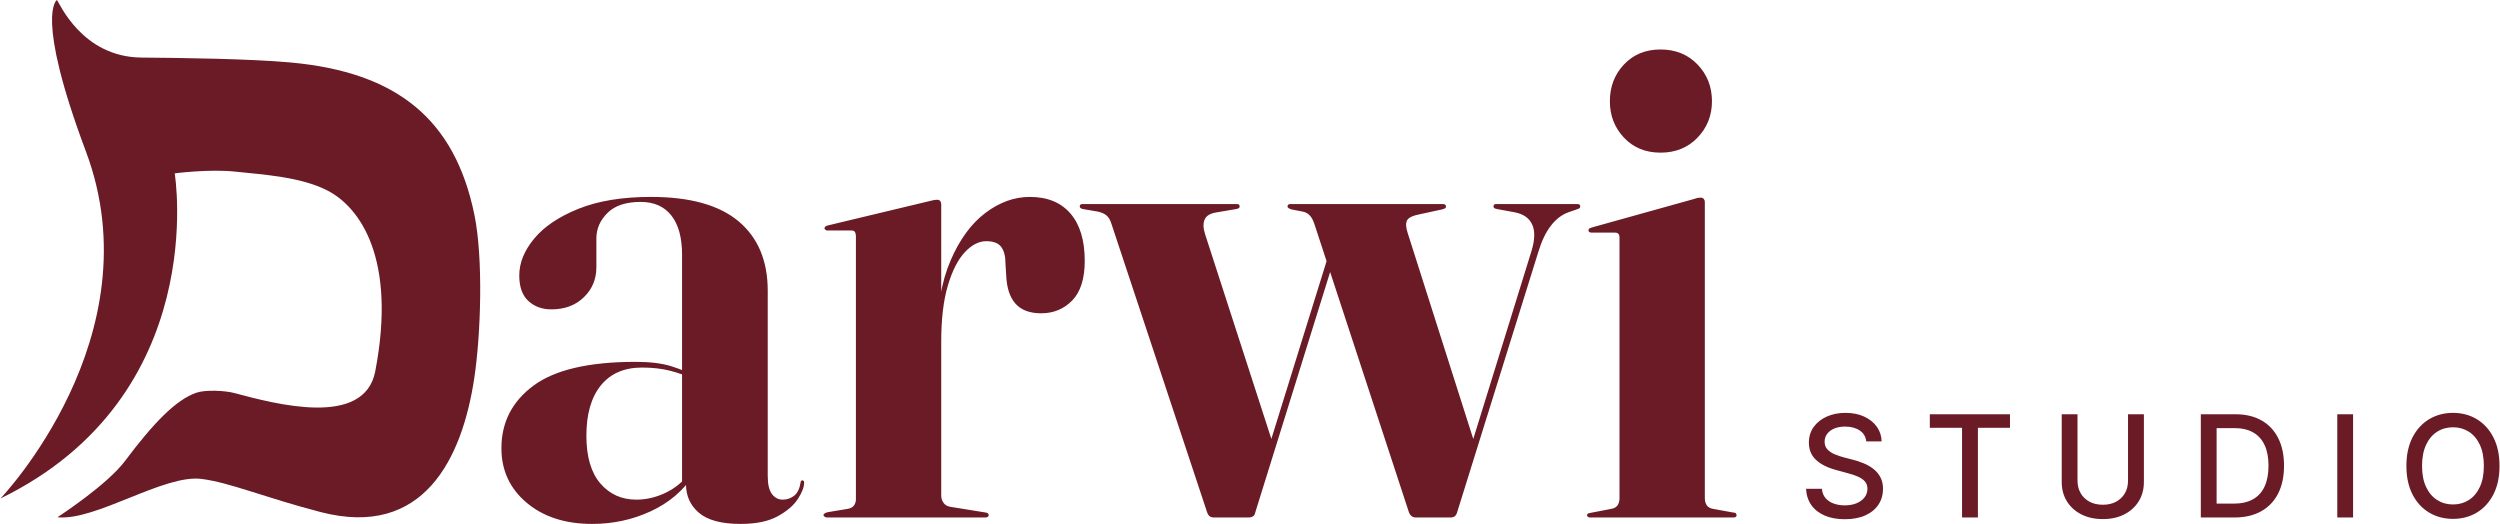
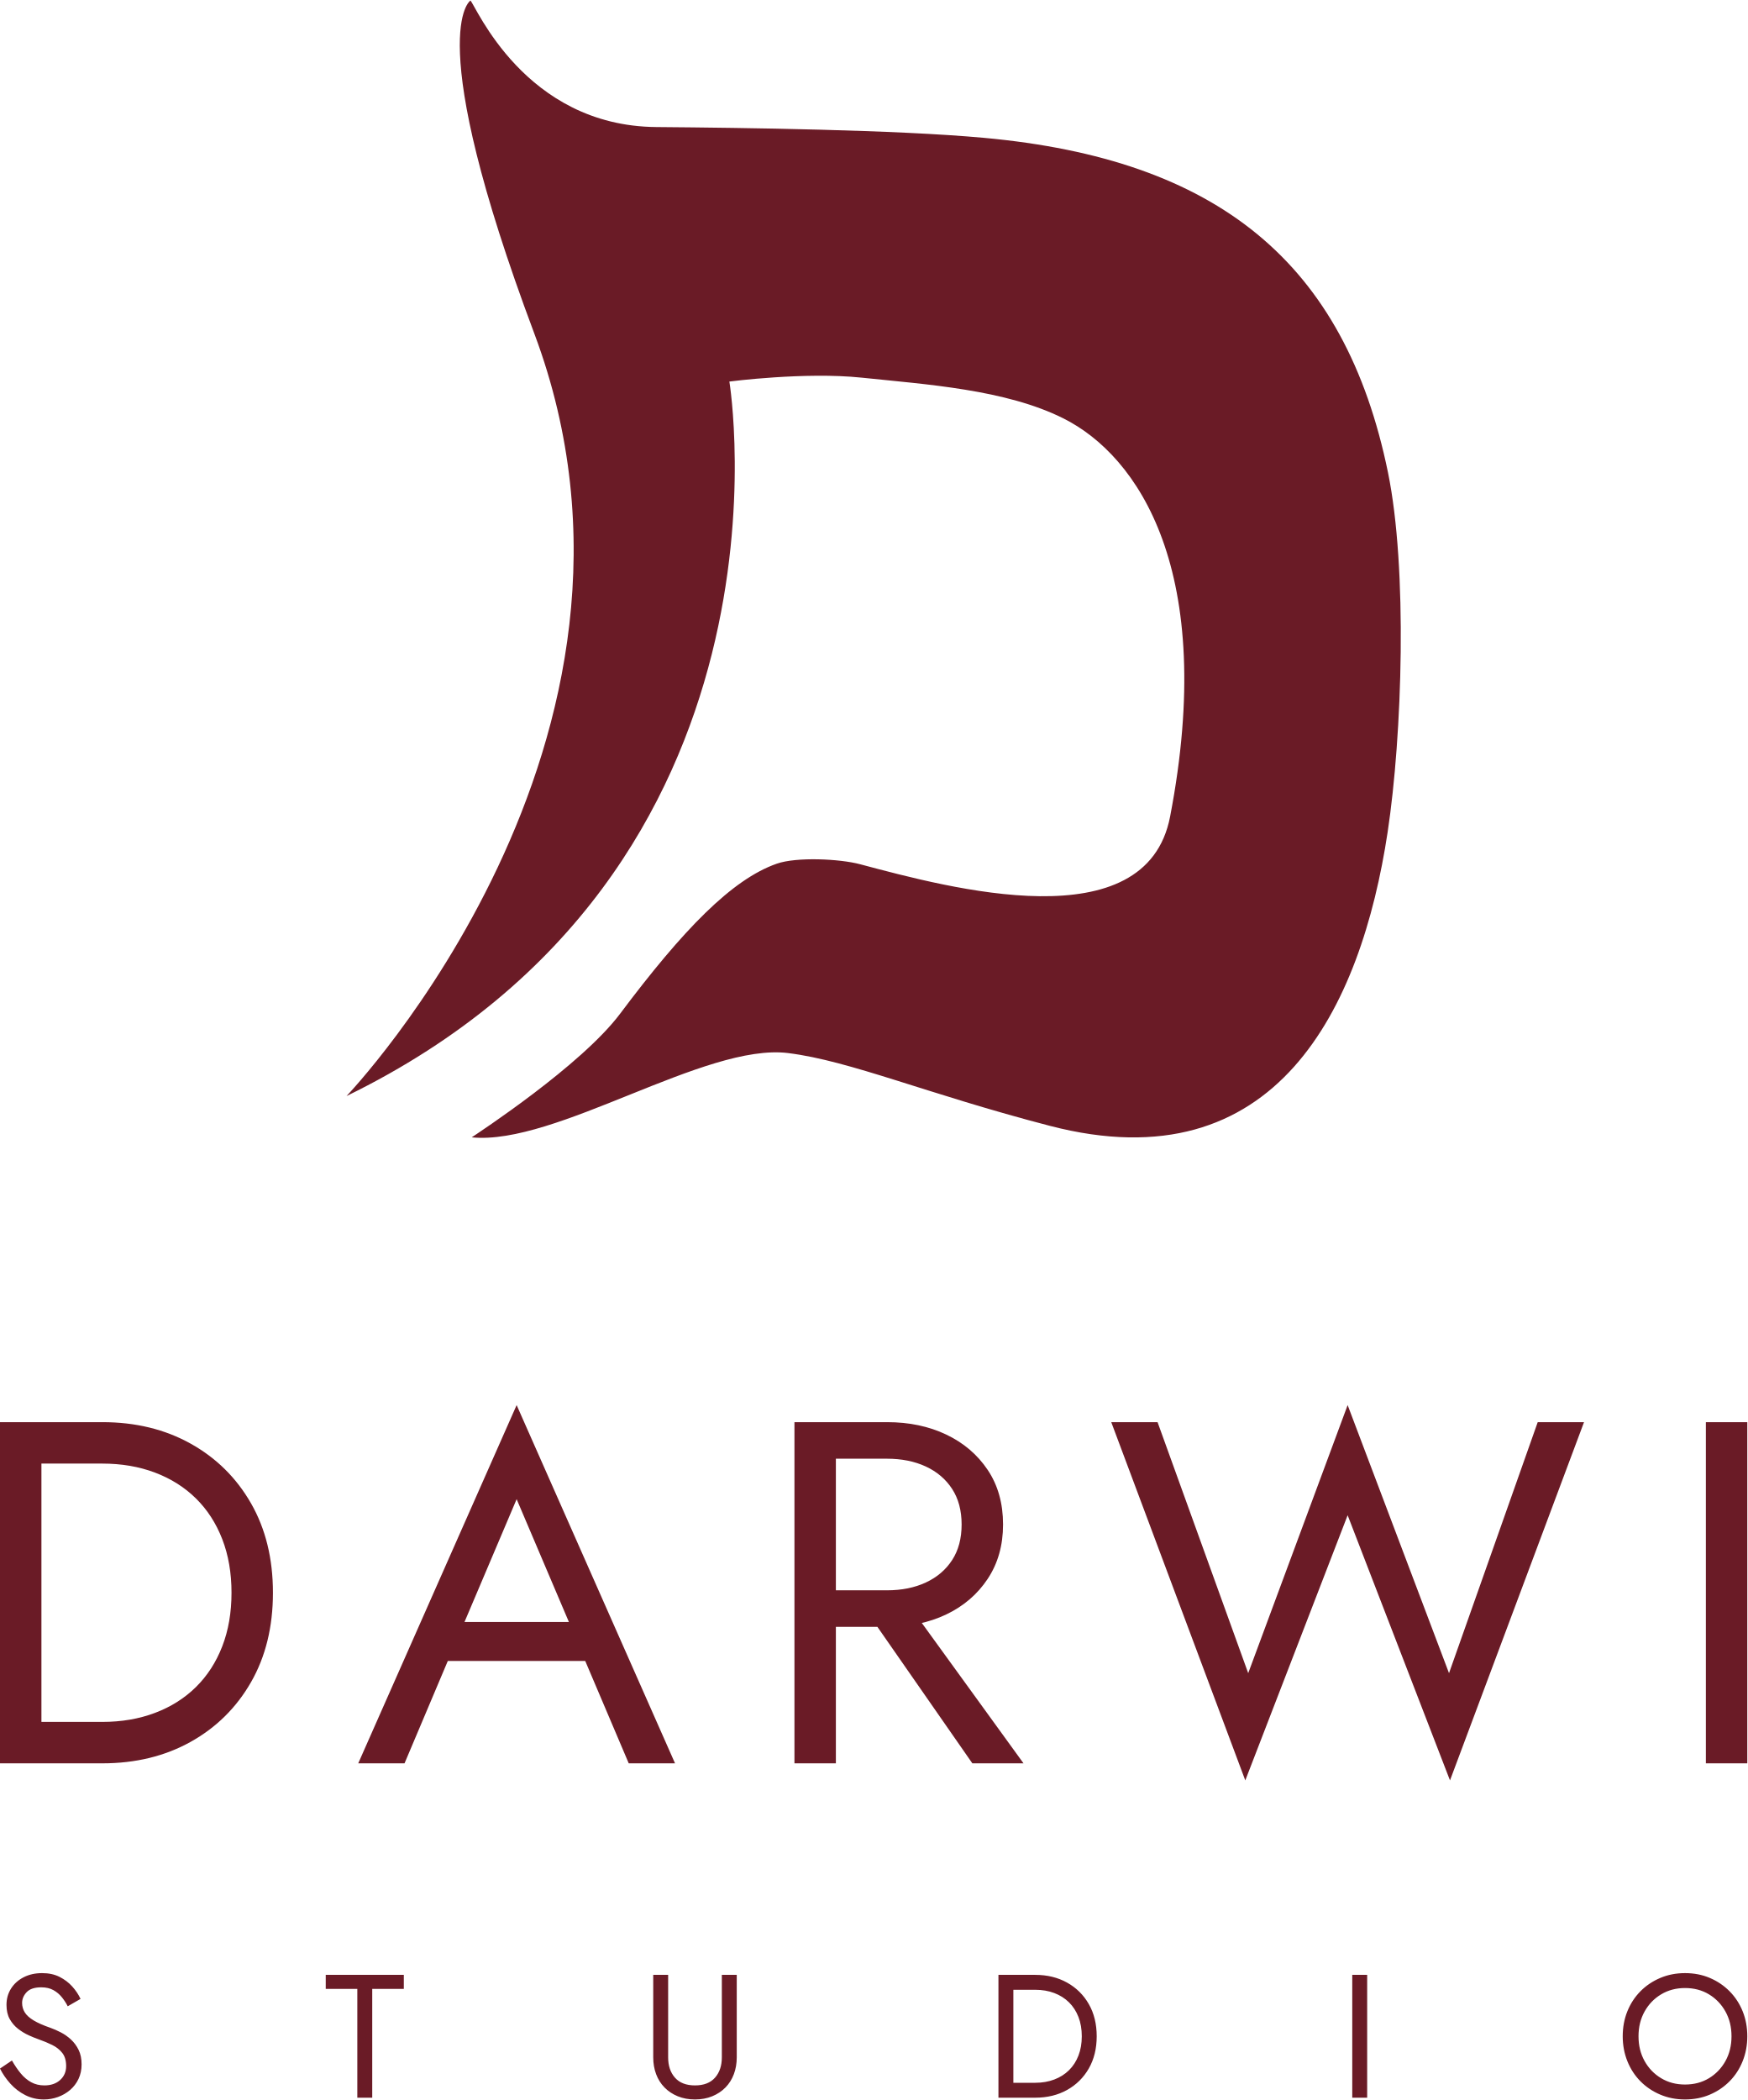
- <svg xmlns="http://www.w3.org/2000/svg" viewBox="0.00 0.00 4829.14 1012.42" width="4829" height="1012">
+ <svg xmlns="http://www.w3.org/2000/svg" viewBox="-304.69 0.00 1536.43 1845.54" width="1536" height="1846">
  <path fill="#6A1B26" transform="translate(0.00 0.00) scale(0.94928)" d="M0.00 1014.74 C0.00 1014.74 315.36 685.52 173.93 308.36 C69.28 29.28 114.78 0.00 114.78 0.00 C119.55 4.18 164.91 116.17 286.98 117.17 C369.07 117.85 508.32 119.67 590.22 127.14 C806.92 146.89 924.78 242.45 964.70 437.06 C982.97 526.09 977.98 680.42 964.39 770.28 C939.83 932.72 861.74 1096.98 651.56 1042.34 C537.08 1012.59 467.08 982.18 409.13 974.92 C332.24 965.28 193.99 1060.75 115.98 1052.98 C121.92 1048.92 217.45 986.45 253.46 938.43 C311.88 860.50 356.94 814.06 398.53 799.50 C416.94 793.05 456.87 794.98 475.76 800.01 C558.93 822.14 740.68 871.58 762.91 755.79 C806.52 528.70 733.27 421.76 664.18 387.10 C610.59 360.21 537.16 355.58 477.12 349.29 C424.53 343.79 354.65 352.90 354.65 352.90 C354.65 352.90 429.53 805.21 0.00 1014.74 Z" />
-   <path fill="#6A1B26" d="M1324.664 935.845V929.636L1317.076 936.535V492.278Q1317.076 442.61 1296.381 416.396Q1275.686 390.182 1237.055 390.182Q1194.285 390.182 1172.9 411.567Q1151.515 432.952 1151.515 460.545V516.422Q1151.515 550.914 1127.37 574.369Q1103.226 597.823 1064.595 597.823Q1037.691 597.823 1020.1 581.612Q1002.509 565.401 1002.509 532.289Q1002.509 495.727 1031.483 460.89Q1060.456 426.053 1117.368 403.289Q1174.279 380.524 1257.06 380.524Q1370.194 380.524 1426.416 427.778Q1482.638 475.032 1482.638 561.952V919.979Q1482.638 944.123 1490.916 954.816Q1499.194 965.508 1511.611 965.508Q1524.028 965.508 1533.686 957.92Q1543.344 950.332 1546.103 932.396Q1546.103 930.326 1547.138 929.291Q1548.173 928.257 1549.552 928.257Q1550.932 928.257 1551.967 929.291Q1553.001 930.326 1553.001 932.396Q1553.001 945.503 1540.929 964.128Q1528.857 982.754 1501.953 997.586Q1475.05 1012.417 1430.21 1012.417Q1375.023 1012.417 1349.844 991.032Q1324.664 969.647 1324.664 935.845ZM968.017 866.171Q968.017 790.979 1030.103 745.104Q1092.189 699.23 1227.397 699.23Q1269.477 699.23 1296.726 707.853Q1323.975 716.476 1347.429 728.893L1341.91 733.722Q1318.456 722.684 1294.312 716.476Q1270.167 710.267 1239.814 710.267Q1188.076 710.267 1160.138 744.759Q1132.199 779.251 1132.199 842.027Q1132.199 902.733 1159.103 934.12Q1186.007 965.508 1228.777 965.508Q1257.75 965.508 1285.689 952.056Q1313.627 938.604 1332.253 913.08L1339.841 917.219Q1309.488 963.438 1256.715 987.928Q1203.943 1012.417 1143.237 1012.417Q1065.285 1012.417 1016.651 971.372Q968.017 930.326 968.017 866.171ZM1809.622 655.77Q1809.622 564.711 1835.836 503.66Q1862.05 442.61 1903.095 411.567Q1944.14 380.524 1988.98 380.524Q2040.028 380.524 2067.622 412.602Q2095.215 444.679 2095.215 504.005Q2095.215 555.743 2071.071 580.578Q2046.927 605.412 2011.055 605.412Q1977.943 605.412 1961.386 586.786Q1944.83 568.16 1943.451 531.599L1942.071 509.524Q1942.071 488.139 1933.793 477.102Q1925.515 466.064 1904.82 466.064Q1883.435 466.064 1863.429 487.449Q1843.424 508.834 1830.662 551.949Q1817.9 595.064 1817.9 659.909ZM1817.9 395.011V624.037V957.92Q1817.9 965.508 1822.384 971.717Q1826.868 977.925 1835.146 979.305L1903.44 990.342Q1907.579 991.032 1908.614 992.412Q1909.649 993.791 1909.649 995.861Q1909.649 997.241 1907.924 998.62Q1906.199 1000.0 1903.44 1000.0H1597.151Q1594.392 1000.0 1592.322 998.275Q1590.253 996.551 1590.253 995.171Q1590.253 993.791 1592.667 992.067Q1595.082 990.342 1599.221 989.652L1636.472 983.444Q1645.44 982.064 1649.234 976.89Q1653.028 971.717 1653.028 964.818V456.406Q1653.028 451.577 1651.304 448.473Q1649.579 445.369 1644.06 445.369H1597.151Q1595.771 445.369 1594.047 443.989Q1592.322 442.61 1592.322 441.23Q1592.322 439.16 1594.047 437.781Q1595.771 436.401 1598.531 435.711L1797.205 388.112Q1802.034 386.733 1804.793 386.388Q1807.552 386.043 1810.312 386.043Q1814.451 386.043 1816.175 388.802Q1817.9 391.561 1817.9 395.011ZM2412.542 1000.0H2345.627Q2340.108 1000.0 2337.004 997.93Q2333.9 995.861 2331.83 990.342L2146.953 432.952Q2143.504 421.225 2136.951 416.051Q2130.397 410.877 2120.05 408.807L2091.766 403.979Q2088.317 403.289 2086.937 401.909Q2085.558 400.529 2085.558 399.15Q2085.558 396.39 2086.937 395.356Q2088.317 394.321 2091.076 394.321H2389.087Q2391.846 394.321 2393.226 395.356Q2394.606 396.39 2394.606 399.15Q2394.606 400.529 2393.226 401.909Q2391.846 403.289 2387.707 403.979L2351.146 410.187Q2331.83 412.946 2327.001 423.984Q2322.173 435.021 2327.691 452.267L2459.451 859.273L2424.959 947.572L2576.034 461.235L2587.761 466.754L2424.269 991.722Q2423.579 995.861 2420.13 997.93Q2416.681 1000.0 2412.542 1000.0ZM2802.301 1000.0H2735.387Q2730.558 1000.0 2727.108 997.586Q2723.659 995.171 2721.59 989.652L2540.162 436.401Q2536.023 422.604 2530.159 416.396Q2524.296 410.187 2516.018 408.807L2494.633 404.668Q2490.493 403.289 2488.769 401.909Q2487.044 400.529 2487.044 399.15Q2487.044 394.321 2492.563 394.321H2787.125Q2793.333 394.321 2793.333 399.15Q2793.333 401.219 2791.953 402.254Q2790.574 403.289 2785.745 404.668L2744.354 413.636Q2722.28 417.775 2718.141 425.709Q2714.002 433.642 2718.83 448.818L2850.59 862.722L2813.338 953.781L2958.205 486.069Q2968.552 452.957 2959.929 433.987Q2951.306 415.016 2925.782 410.187L2891.98 403.979Q2887.841 403.289 2886.461 401.909Q2885.082 400.529 2885.082 399.15Q2885.082 396.39 2886.461 395.356Q2887.841 394.321 2890.6 394.321H3046.504Q3049.953 394.321 3051.333 395.356Q3052.713 396.39 3052.713 399.15Q3052.713 401.219 3051.333 402.254Q3049.953 403.289 3045.814 404.668L3029.948 410.187Q3010.633 417.086 2995.801 436.401Q2980.969 455.717 2971.312 488.139L2814.718 990.342Q2813.338 995.171 2810.234 997.586Q2807.13 1000.0 2802.301 1000.0ZM3293.467 390.182V962.059Q3293.467 971.027 3297.261 976.545Q3301.055 982.064 3310.023 983.444L3347.964 990.342Q3352.103 990.342 3353.483 992.067Q3354.863 993.791 3354.863 995.861Q3354.863 997.241 3353.483 998.62Q3352.103 1000.0 3349.344 1000.0H3071.338Q3069.269 1000.0 3067.544 998.62Q3065.82 997.241 3065.82 995.861Q3065.82 993.791 3067.199 992.757Q3068.579 991.722 3072.718 991.032L3112.039 983.444Q3121.007 982.064 3124.801 976.545Q3128.595 971.027 3128.595 962.749V458.476Q3128.595 454.337 3126.526 451.922Q3124.456 449.508 3119.627 449.508H3074.788Q3071.338 449.508 3069.959 448.128Q3068.579 446.749 3068.579 444.679Q3068.579 442.61 3070.304 441.575Q3072.028 440.54 3074.098 439.85L3272.082 384.663Q3278.29 382.594 3280.705 382.249Q3283.119 381.904 3285.879 381.904Q3289.328 381.904 3291.397 384.318Q3293.467 386.733 3293.467 390.182ZM3207.927 294.984Q3164.467 294.984 3137.218 266.011Q3109.969 237.037 3109.969 195.647Q3109.969 153.567 3137.218 124.593Q3164.467 95.62 3207.927 95.62Q3251.387 95.62 3279.325 124.593Q3307.264 153.567 3307.264 195.647Q3307.264 237.037 3279.325 266.011Q3251.387 294.984 3207.927 294.984Z" />
-   <path fill="#6A1B26" d="M3563.902 1003.347Q3541.542 1003.347 3525.073 996.251Q3508.604 989.155 3499.298 975.966Q3489.993 962.778 3489.055 944.568H3519.717Q3520.654 955.413 3526.746 962.51Q3532.839 969.606 3542.613 973.087Q3552.387 976.569 3563.768 976.569Q3576.488 976.569 3586.329 972.619Q3596.17 968.669 3601.928 961.372Q3607.685 954.074 3607.685 944.434Q3607.685 935.731 3602.664 930.174Q3597.643 924.618 3589.141 920.936Q3580.639 917.254 3569.793 914.442L3546.496 908.015Q3521.993 901.454 3508.269 888.6Q3494.545 875.747 3494.545 855.261Q3494.545 837.989 3503.851 825.068Q3513.156 812.147 3529.156 804.984Q3545.157 797.821 3565.241 797.821Q3585.727 797.821 3601.325 804.984Q3616.924 812.147 3625.828 824.599Q3634.732 837.051 3635.133 852.985H3605.409Q3603.936 839.328 3592.756 831.83Q3581.576 824.331 3564.571 824.331Q3552.521 824.331 3543.617 828.08Q3534.713 831.83 3529.826 838.457Q3524.939 845.085 3524.939 853.52Q3524.939 863.027 3530.763 868.851Q3536.588 874.675 3544.956 878.09Q3553.324 881.504 3560.956 883.512L3580.371 888.6Q3589.877 891.011 3599.986 895.094Q3610.095 899.178 3618.664 905.672Q3627.234 912.166 3632.522 921.739Q3637.811 931.313 3637.811 944.836Q3637.811 961.706 3629.108 974.962Q3620.405 988.217 3603.869 995.782Q3587.333 1003.347 3563.902 1003.347ZM3728.259 826.742V800.498H3883.174V826.742H3821.181V1000.0H3790.52V826.742ZM4062.661 1003.08Q4038.694 1003.08 4020.753 993.841Q4002.811 984.602 3992.97 968.468Q3983.128 952.334 3983.128 931.446V800.498H4013.656V928.902Q4013.656 942.426 4019.614 952.869Q4025.573 963.313 4036.552 969.338Q4047.531 975.364 4062.661 975.364Q4077.657 975.364 4088.57 969.338Q4099.482 963.313 4105.373 952.869Q4111.265 942.426 4111.265 928.902V800.498H4141.926V931.446Q4141.926 952.334 4132.085 968.468Q4122.244 984.602 4104.369 993.841Q4086.494 1003.08 4062.661 1003.08ZM4316.727 1000.0H4267.454V973.221H4315.121Q4337.749 973.221 4352.745 964.786Q4367.741 956.351 4375.239 939.949Q4382.737 923.547 4382.737 899.981Q4382.737 876.55 4375.306 860.349Q4367.875 844.148 4353.213 835.712Q4338.552 827.277 4316.727 827.277H4266.383V800.498H4318.736Q4348.192 800.498 4369.214 812.415Q4390.235 824.331 4401.482 846.625Q4412.729 868.918 4412.729 899.981Q4412.729 931.179 4401.415 953.539Q4390.101 975.899 4368.611 987.95Q4347.121 1000.0 4316.727 1000.0ZM4282.45 800.498V1000.0H4251.923V800.498ZM4546.157 800.498V1000.0H4515.629V800.498ZM4739.301 1002.678Q4713.46 1002.678 4693.041 990.427Q4672.622 978.175 4660.906 955.213Q4649.191 932.25 4649.191 900.383Q4649.191 868.382 4660.906 845.42Q4672.622 822.457 4693.041 810.139Q4713.46 797.821 4739.301 797.821Q4765.143 797.821 4785.428 810.139Q4805.712 822.457 4817.428 845.42Q4829.144 868.382 4829.144 900.383Q4829.144 932.25 4817.428 955.213Q4805.712 978.175 4785.428 990.427Q4765.143 1002.678 4739.301 1002.678ZM4739.301 974.828Q4756.306 974.828 4769.762 966.326Q4783.218 957.823 4791.051 941.154Q4798.884 924.484 4798.884 900.383Q4798.884 876.014 4791.051 859.345Q4783.218 842.675 4769.762 834.173Q4756.306 825.67 4739.301 825.67Q4722.163 825.67 4708.639 834.24Q4695.116 842.809 4687.283 859.479Q4679.451 876.148 4679.451 900.383Q4679.451 924.484 4687.283 941.087Q4695.116 957.69 4708.639 966.259Q4722.163 974.828 4739.301 974.828Z" />
+   <path fill="#6A1B26" d="M-304.692 1250.0V1550.0H-268.264V1250.0ZM-214.692 1550.0Q-170.978 1550.0 -137.121 1531.143Q-103.264 1512.286 -83.978 1478.643Q-64.692 1445.0 -64.692 1400.0Q-64.692 1355.0 -83.978 1321.357Q-103.264 1287.714 -137.121 1268.857Q-170.978 1250.0 -214.692 1250.0H-284.549V1286.429H-214.692Q-189.407 1286.429 -168.407 1294.357Q-147.407 1302.286 -132.407 1317.071Q-117.407 1331.857 -109.264 1352.857Q-101.121 1373.857 -101.121 1400.0Q-101.121 1426.143 -109.264 1447.143Q-117.407 1468.143 -132.407 1482.929Q-147.407 1497.714 -168.407 1505.643Q-189.407 1513.571 -214.692 1513.571H-284.549V1550.0ZM71.165 1460.0H229.736L216.879 1425.714H84.022ZM149.593 1317.714 201.022 1438.571 204.451 1447.143 248.165 1550.0H288.879L149.593 1235.0L10.308 1550.0H51.022L95.593 1444.571L99.022 1436.857ZM447.451 1402.143 550.308 1550.0H595.308L488.165 1402.143ZM393.879 1250.0V1550.0H430.308V1250.0ZM414.022 1282.143H475.308Q494.593 1282.143 509.379 1289.0Q524.165 1295.857 532.522 1308.714Q540.879 1321.571 540.879 1340.0Q540.879 1358.429 532.522 1371.286Q524.165 1384.143 509.379 1391.0Q494.593 1397.857 475.308 1397.857H414.022V1430.0H475.308Q504.451 1430.0 527.379 1419.071Q550.308 1408.143 563.808 1387.786Q577.308 1367.429 577.308 1340.0Q577.308 1312.143 563.808 1292.0Q550.308 1271.857 527.379 1260.929Q504.451 1250.0 475.308 1250.0H414.022ZM969.451 1470.714 880.308 1235.0 792.879 1470.714 713.165 1250.0H672.451L790.308 1565.0L880.308 1331.857L970.308 1565.0L1088.165 1250.0H1047.451ZM1195.308 1250.0V1550.0H1231.736V1250.0Z" />
+   <path fill="#6A1B26" d="M-294.201 1811.291 -304.692 1818.389Q-301.144 1825.486 -295.512 1831.734Q-289.881 1837.983 -282.398 1841.763Q-274.915 1845.543 -266.121 1845.543Q-259.641 1845.543 -253.701 1843.383Q-247.761 1841.223 -243.055 1837.211Q-238.349 1833.2 -235.649 1827.491Q-232.949 1821.783 -232.949 1814.686Q-232.949 1807.28 -235.572 1801.957Q-238.195 1796.634 -242.284 1792.854Q-246.372 1789.074 -251.155 1786.606Q-255.938 1784.137 -260.258 1782.594Q-269.669 1779.354 -275.147 1776.037Q-280.624 1772.72 -282.938 1768.94Q-285.252 1765.16 -285.252 1760.686Q-285.252 1755.44 -281.241 1751.197Q-277.229 1746.954 -268.435 1746.954Q-262.109 1746.954 -257.712 1749.423Q-253.315 1751.891 -250.229 1755.749Q-247.144 1759.606 -245.138 1763.617L-233.875 1757.137Q-236.498 1751.429 -241.127 1746.26Q-245.755 1741.091 -252.312 1737.774Q-258.869 1734.457 -267.664 1734.457Q-276.767 1734.457 -283.864 1738.083Q-290.961 1741.709 -294.972 1748.034Q-298.984 1754.36 -298.984 1762.383Q-298.984 1769.789 -296.129 1774.88Q-293.275 1779.971 -288.801 1783.443Q-284.327 1786.914 -279.389 1789.151Q-274.452 1791.389 -270.441 1792.777Q-264.269 1794.937 -258.792 1797.637Q-253.315 1800.337 -249.921 1804.657Q-246.527 1808.977 -246.527 1816.229Q-246.527 1823.634 -251.772 1828.417Q-257.018 1833.2 -265.658 1833.2Q-272.138 1833.2 -277.229 1830.423Q-282.321 1827.646 -286.409 1822.709Q-290.498 1817.771 -294.201 1811.291ZM-18.266 1748.343H9.505V1844.0H22.62V1748.343H50.391V1736.0H-18.266ZM269.703 1736.0V1808.514Q269.703 1816.537 272.249 1823.326Q274.795 1830.114 279.655 1835.051Q284.515 1839.989 291.303 1842.766Q298.092 1845.543 306.423 1845.543Q314.755 1845.543 321.543 1842.766Q328.332 1839.989 333.192 1835.051Q338.052 1830.114 340.597 1823.326Q343.143 1816.537 343.143 1808.514V1736.0H330.029V1808.514Q330.029 1819.623 324.012 1826.411Q317.995 1833.2 306.423 1833.2Q294.852 1833.2 288.835 1826.411Q282.817 1819.623 282.817 1808.514V1736.0ZM573.255 1736.0V1844.0H586.369V1736.0ZM605.655 1844.0Q621.392 1844.0 633.581 1837.211Q645.769 1830.423 652.712 1818.311Q659.655 1806.2 659.655 1790.0Q659.655 1773.8 652.712 1761.689Q645.769 1749.577 633.581 1742.789Q621.392 1736.0 605.655 1736.0H580.507V1749.114H605.655Q614.758 1749.114 622.318 1751.969Q629.878 1754.823 635.278 1760.146Q640.678 1765.469 643.609 1773.029Q646.541 1780.589 646.541 1790.0Q646.541 1799.411 643.609 1806.971Q640.678 1814.531 635.278 1819.854Q629.878 1825.177 622.318 1828.031Q614.758 1830.886 605.655 1830.886H580.507V1844.0ZM884.367 1736.0V1844.0H897.481V1736.0ZM1136.079 1790.0Q1136.079 1777.811 1141.402 1768.246Q1146.725 1758.68 1155.982 1753.126Q1165.239 1747.571 1176.965 1747.571Q1188.845 1747.571 1198.025 1753.126Q1207.205 1758.68 1212.528 1768.246Q1217.851 1777.811 1217.851 1790.0Q1217.851 1802.189 1212.528 1811.754Q1207.205 1821.32 1198.025 1826.874Q1188.845 1832.429 1176.965 1832.429Q1165.239 1832.429 1155.982 1826.874Q1146.725 1821.32 1141.402 1811.754Q1136.079 1802.189 1136.079 1790.0ZM1122.193 1790.0Q1122.193 1801.726 1126.282 1811.909Q1130.371 1822.091 1137.776 1829.574Q1145.182 1837.057 1155.211 1841.3Q1165.239 1845.543 1176.965 1845.543Q1188.845 1845.543 1198.796 1841.3Q1208.748 1837.057 1216.153 1829.574Q1223.559 1822.091 1227.648 1811.909Q1231.736 1801.726 1231.736 1790.0Q1231.736 1778.12 1227.648 1768.014Q1223.559 1757.909 1216.153 1750.426Q1208.748 1742.943 1198.796 1738.7Q1188.845 1734.457 1176.965 1734.457Q1165.239 1734.457 1155.211 1738.7Q1145.182 1742.943 1137.776 1750.426Q1130.371 1757.909 1126.282 1768.014Q1122.193 1778.12 1122.193 1790.0Z" />
</svg>
